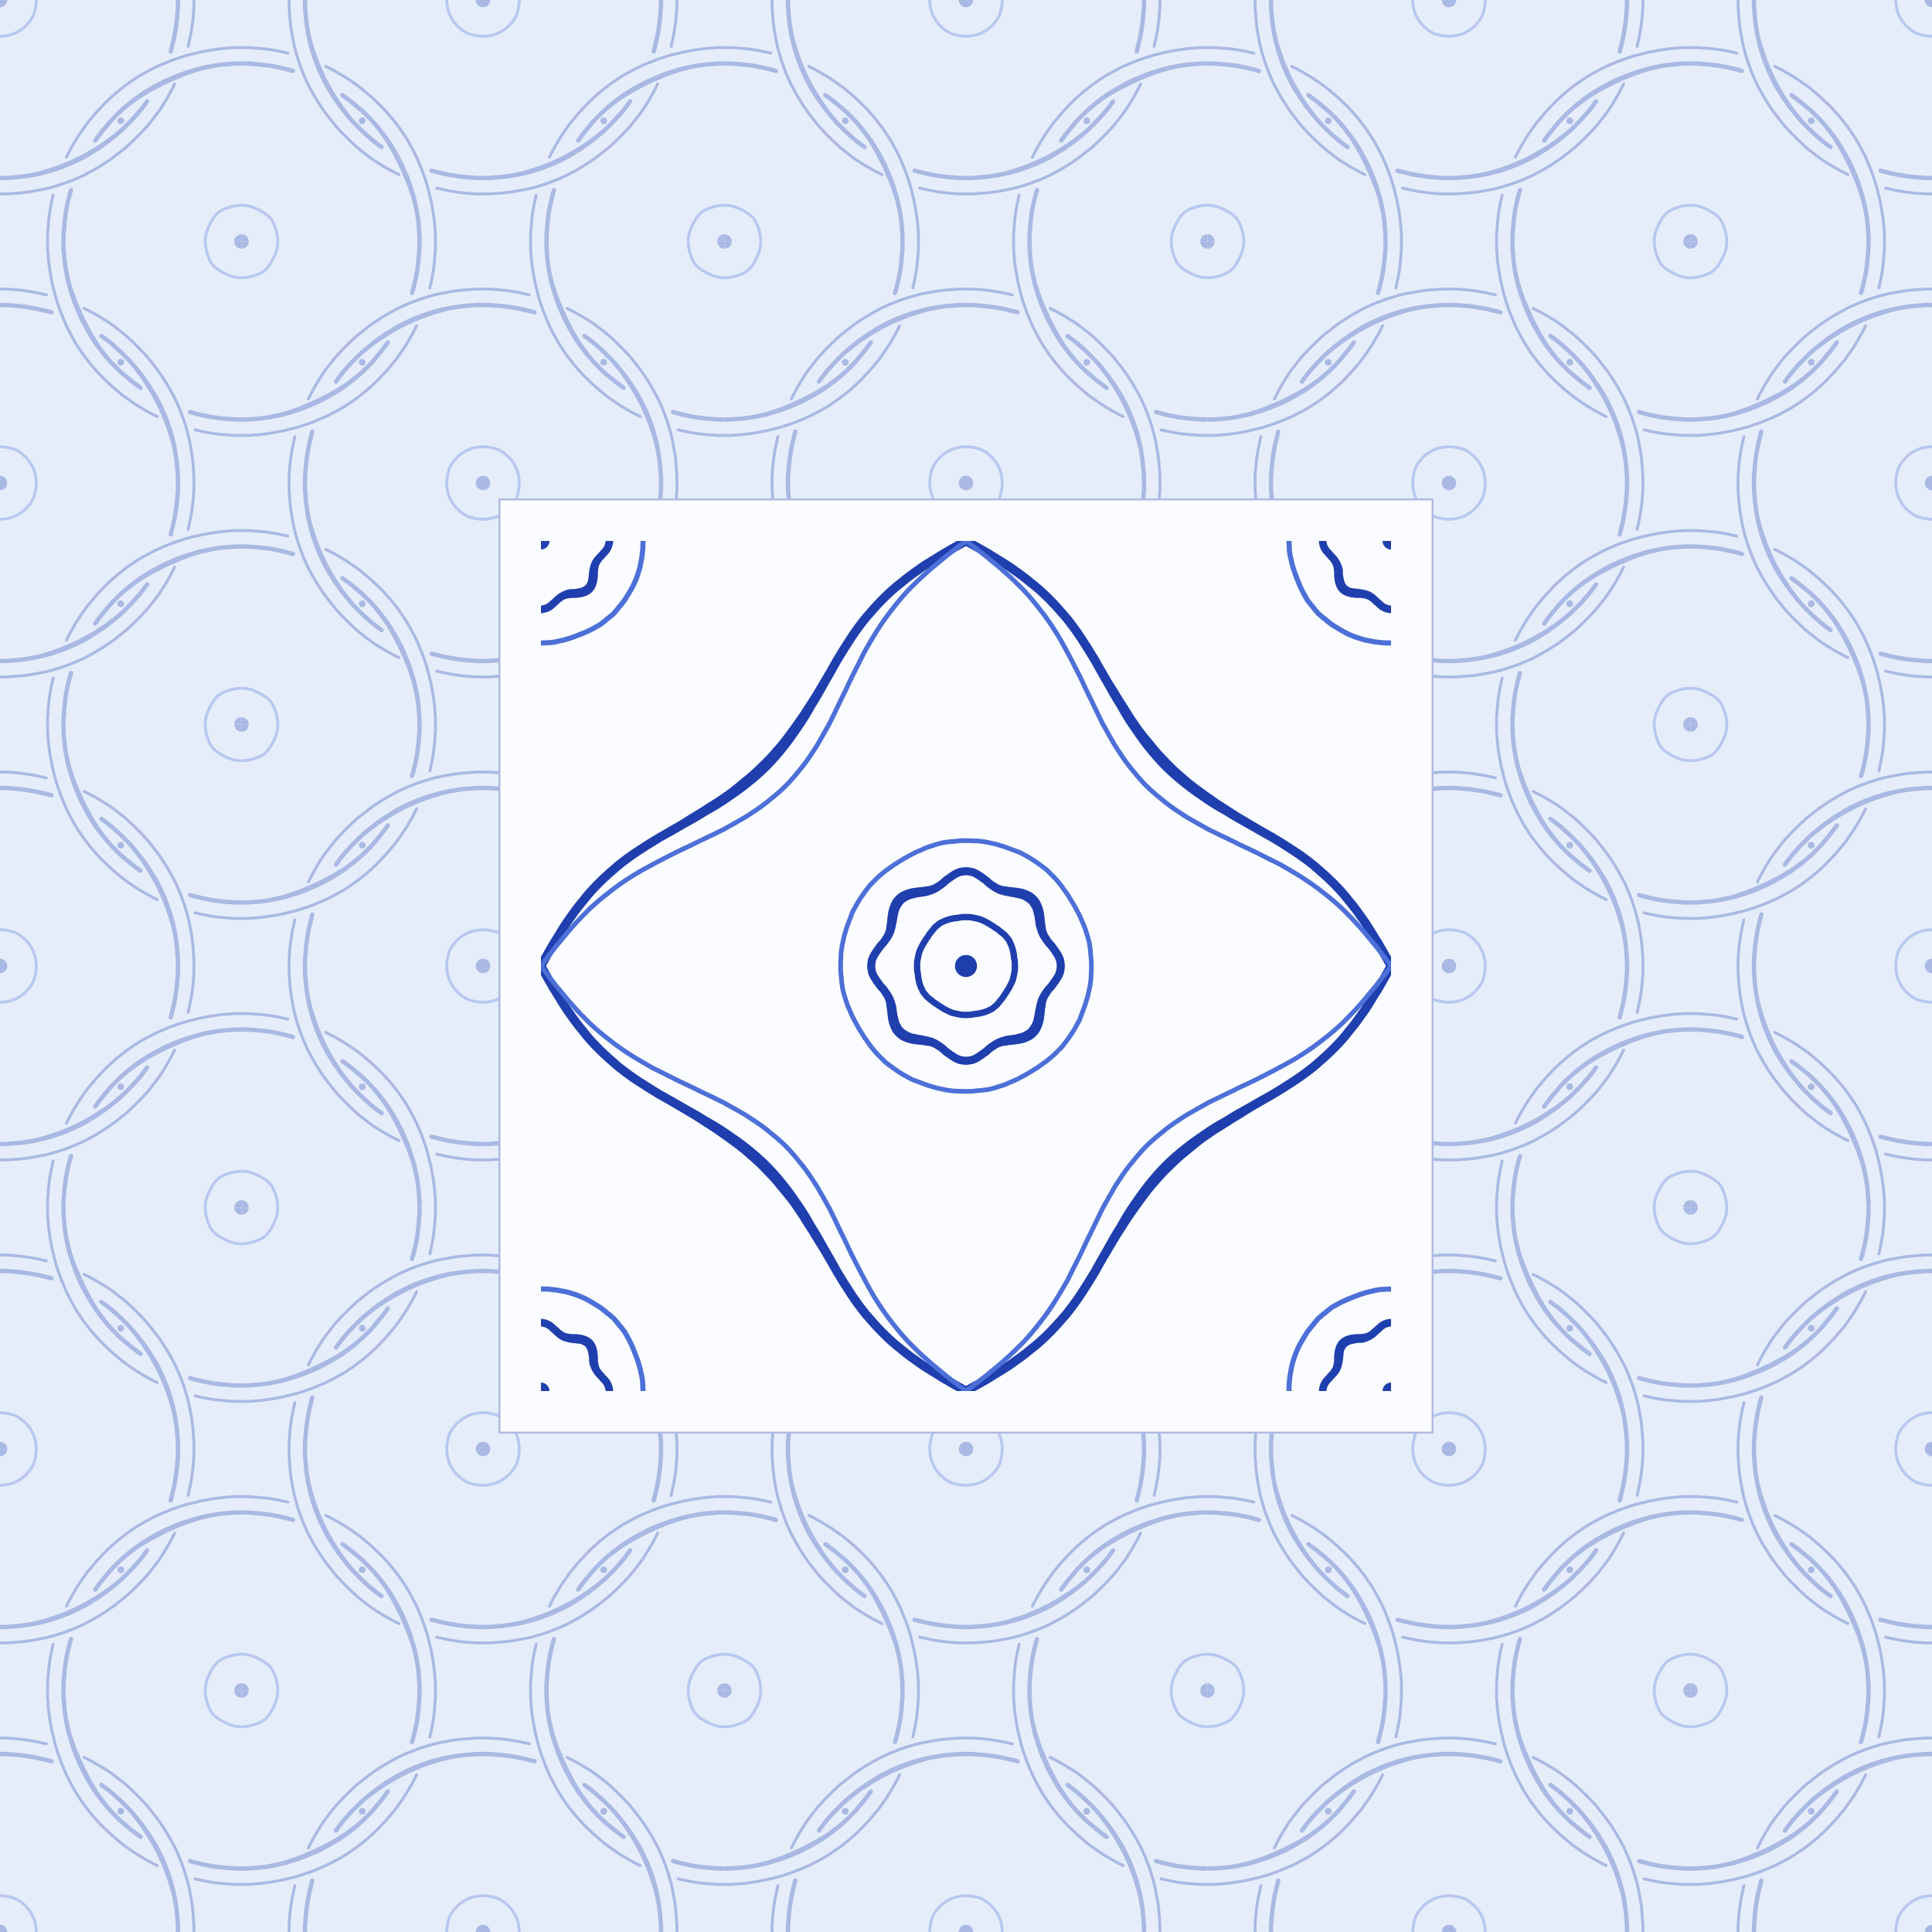
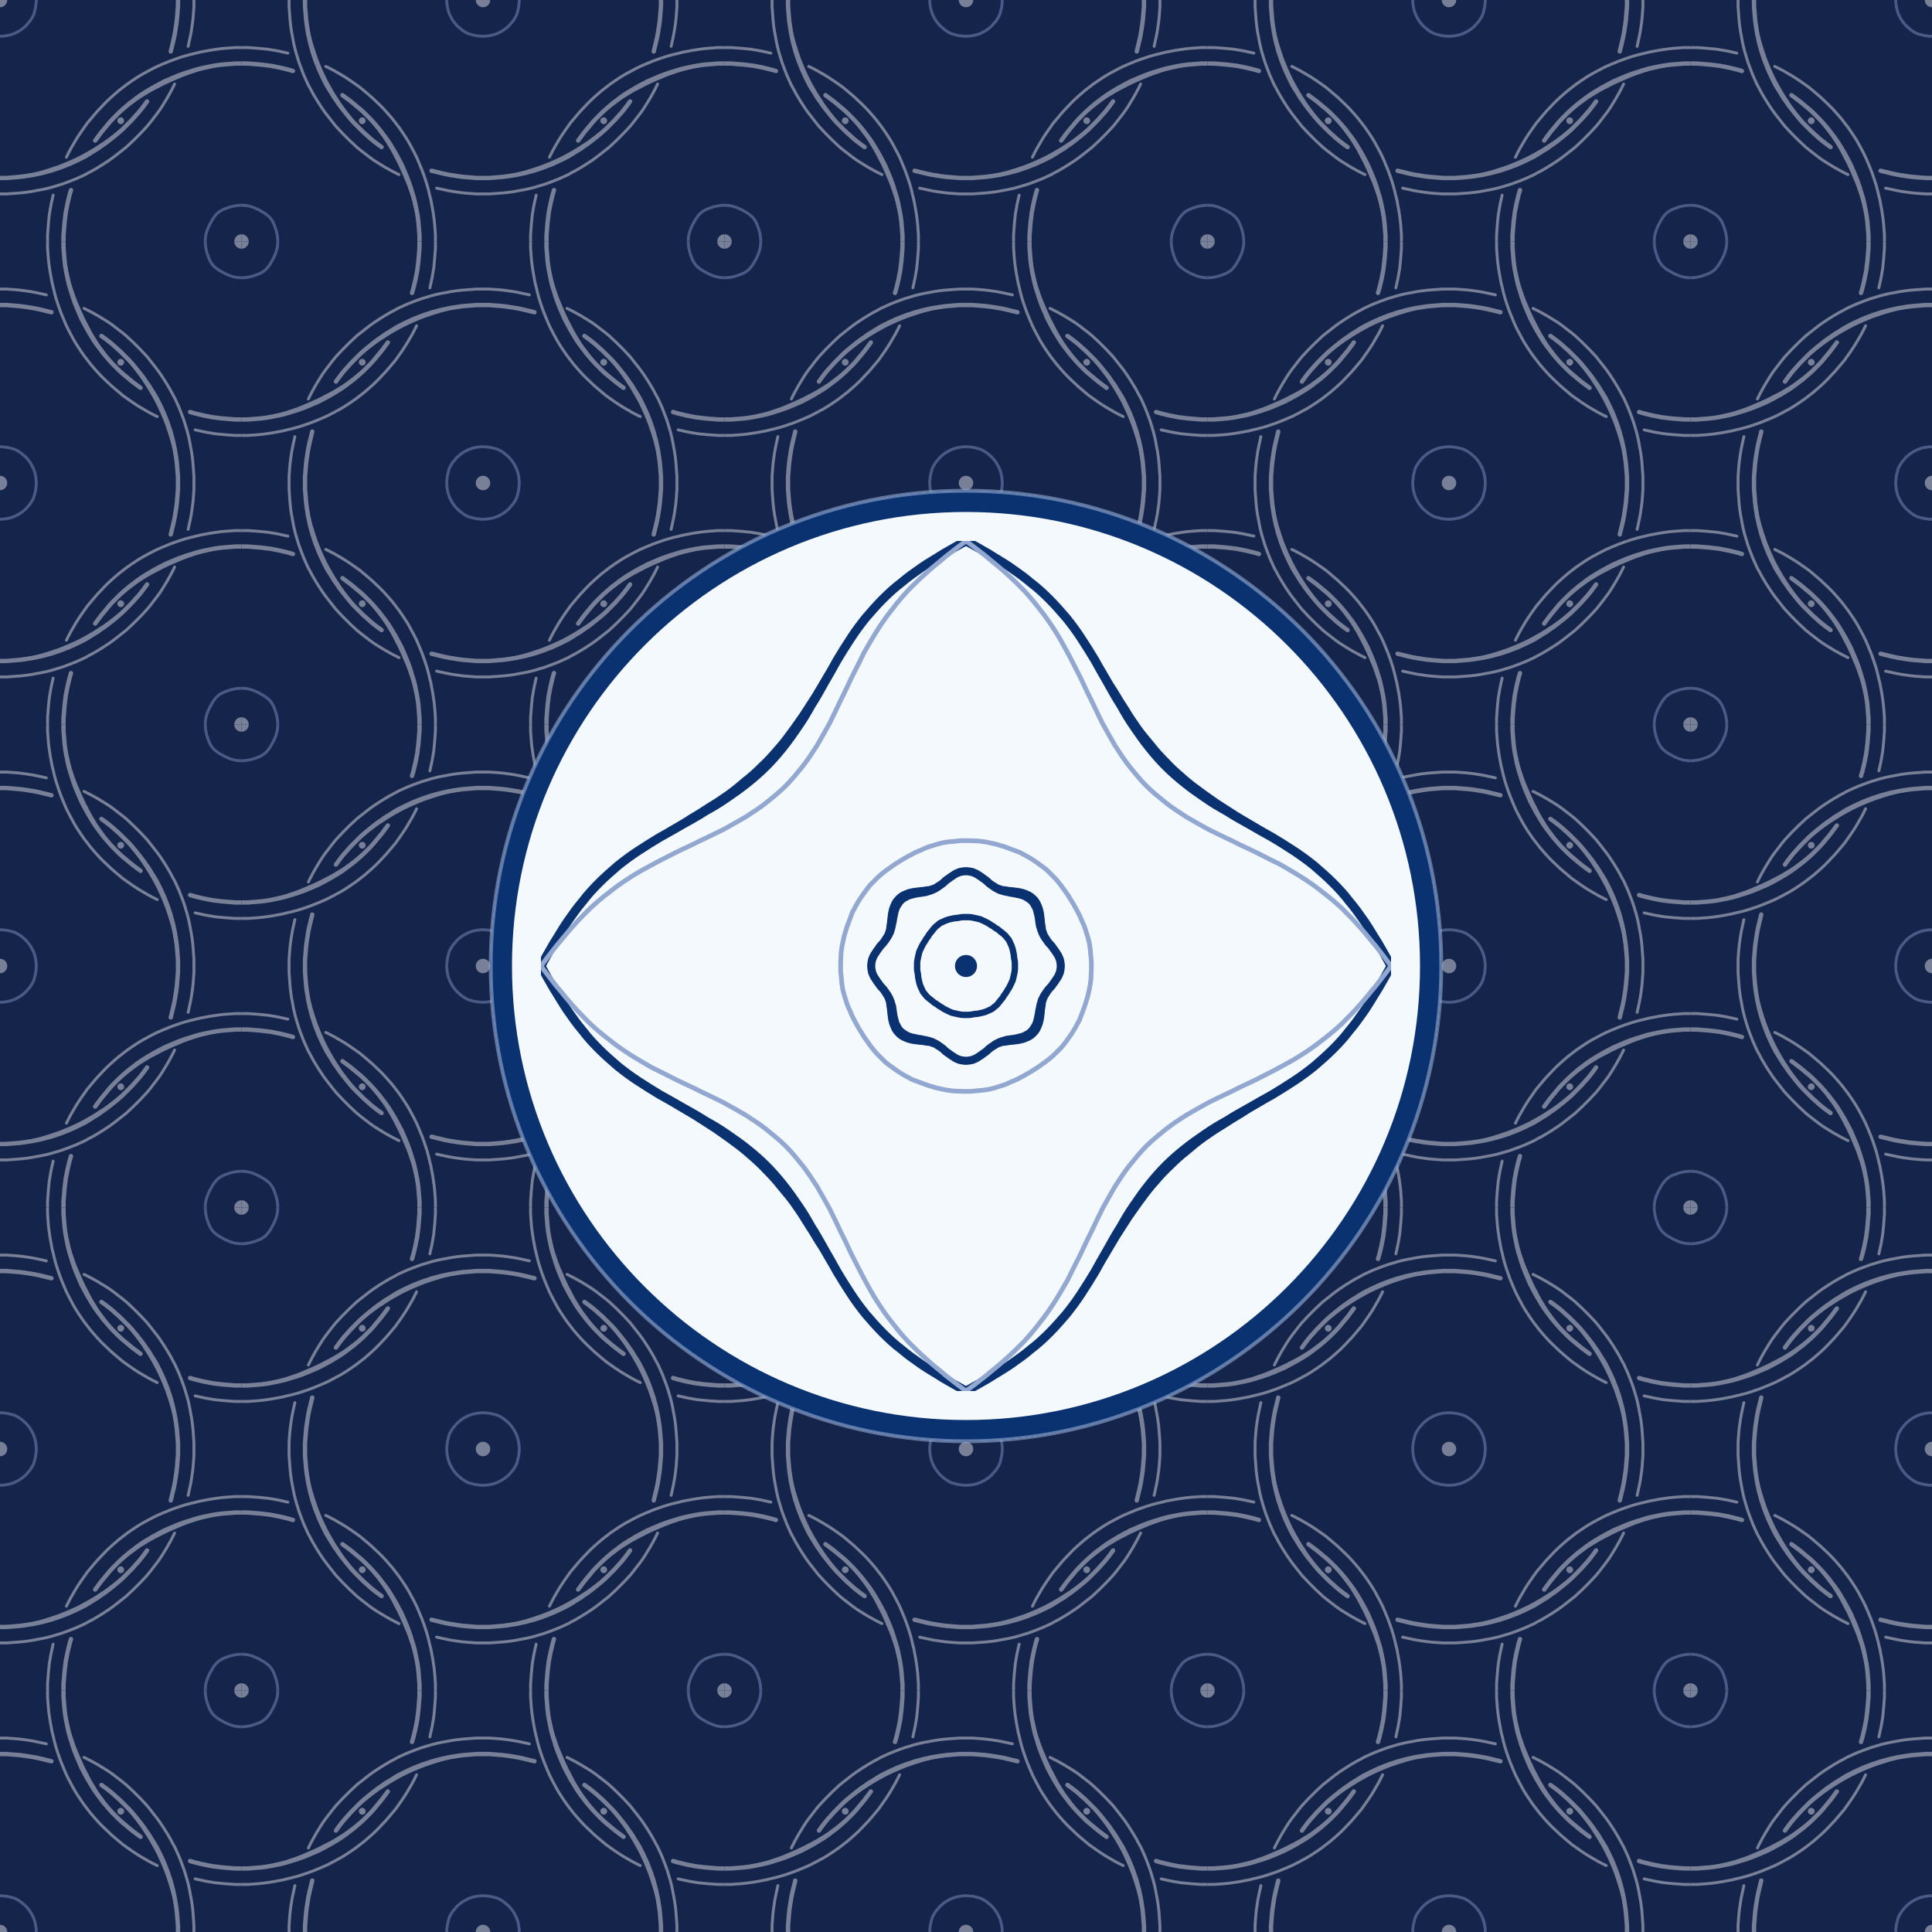
<svg xmlns="http://www.w3.org/2000/svg" viewBox="0 0 1000 1000" width="1000" height="1000">
  <defs>
    <symbol id="bg" viewBox="0 0 100 100">
      <g>
-         <g fill="none" stroke="#1F3FAE" stroke-linecap="round" stroke-linejoin="round">
+         <g fill="none" stroke="#FFFFFF" stroke-linecap="round" stroke-linejoin="round">
          <path d="M73.5 -5.1C73.6 -3.9 73.7 -2.6 73.7 -1.3C73.7 -0.1 73.7 1.2 73.7 2.5C73.6 3.8 73.5 5 73.4 6.3C73.3 7.6 73.2 8.8 73 10.1C72.8 11.4 72.6 12.6 72.4 13.9C72.2 15.1 71.9 16.4 71.6 17.6C71.3 18.9 71 20.1 70.7 21.3" stroke-width="1.8" />
          <path d="M60.9 42C60.1 43.1 59.4 44.1 58.6 45.1C57.8 46.1 57 47.1 56.1 48C55.3 49 54.4 49.9 53.5 50.8C52.6 51.7 51.7 52.6 50.8 53.5C49.8 54.4 48.9 55.2 47.9 56C46.9 56.8 45.9 57.6 44.9 58.4C43.9 59.2 42.9 59.9 41.8 60.6C40.8 61.4 39.7 62.1 38.6 62.7C37.6 63.4 36.5 64 35.4 64.7C34.2 65.3 33.1 65.9 32 66.4C30.8 67 29.6 67.5 28.5 68C27.3 68.5 26.1 68.9 24.9 69.4C23.7 69.8 22.5 70.2 21.3 70.6C20.1 70.9 18.8 71.3 17.6 71.6C16.4 71.9 15.1 72.1 13.9 72.4C12.6 72.6 11.4 72.8 10.1 73C8.8 73.2 7.6 73.3 6.3 73.4C5 73.5 3.8 73.6 2.5 73.7C1.2 73.7 -0.1 73.7 -1.3 73.7C-2.6 73.7 -3.9 73.6 -5.1 73.5" stroke-width="1.8" />
          <path d="M55.2 49.1C54.2 50.1 53.2 51.1 52.1 52.1C51 53.1 50 54 48.8 54.9C47.7 55.8 46.6 56.7 45.4 57.5C44.3 58.3 43.1 59.2 41.9 59.9C40.7 60.7 39.5 61.5 38.3 62.2C37.1 62.9 35.9 63.6 34.6 64.3C33.4 65 32.1 65.6 30.8 66.2C29.5 66.8 28.2 67.4 26.9 67.9C25.6 68.4 24.3 69 22.9 69.4C21.6 69.9 20.2 70.3 18.9 70.7C17.5 71.2 16.1 71.5 14.7 71.9C13.4 72.2 12 72.5 10.5 72.7C9.1 73 7.4 73.2 6.3 73.4C5.2 73.5 4.7 73.5 3.9 73.6" stroke-width="1.1" />
          <path d="M80.1 -5.6C80.2 -4.2 80.3 -2.8 80.3 -1.4C80.3 -0.1 80.3 1.3 80.3 2.7C80.2 4.1 80.1 5.5 80 6.9C79.9 8.3 79.7 9.6 79.5 11C79.3 12.4 79.1 13.7 78.8 15.1C78.5 16.5 78.2 17.8 77.9 19.2" stroke-width="1.2" />
          <path d="M72.3 34.8C71.7 36 71.1 37.3 70.4 38.5C69.7 39.7 69.1 40.9 68.3 42.1C67.6 43.3 66.9 44.4 66.1 45.6C65.3 46.7 64.5 47.8 63.6 48.9C62.8 50 61.9 51.1 61 52.2C60.1 53.2 59.1 54.2 58.2 55.2C57.2 56.2 56.2 57.2 55.2 58.2C54.2 59.1 53.2 60.1 52.2 61C51.1 61.9 50 62.7 48.9 63.6C47.8 64.5 46.7 65.3 45.6 66.1C44.5 66.9 43.3 67.6 42.1 68.4C41 69.1 39.8 69.8 38.6 70.5C37.3 71.2 36.1 71.8 34.9 72.5C33.6 73.1 32.4 73.6 31.1 74.2C29.8 74.7 28.5 75.2 27.2 75.7C25.9 76.2 24.6 76.6 23.2 77C21.9 77.4 20.6 77.8 19.2 78.1C17.9 78.4 16.5 78.7 15.1 78.9C13.8 79.2 12.4 79.4 11 79.6C9.6 79.8 8.3 79.9 6.9 80C5.5 80.1 4.1 80.2 2.7 80.3C1.3 80.3 -0.1 80.3 -1.4 80.3C-2.8 80.3 -4.2 80.2 -5.6 80.1" stroke-width="1.2" />
          <path d="M26.5 105.1C26.4 103.9 26.3 102.6 26.3 101.3C26.3 100.1 26.3 98.8 26.3 97.5C26.4 96.2 26.5 95 26.6 93.7C26.7 92.4 26.8 91.2 27 89.9C27.1 88.6 27.3 87.4 27.6 86.1C27.8 84.9 28.1 83.6 28.4 82.4C28.7 81.1 29 79.9 29.4 78.7" stroke-width="1.8" />
          <path d="M39.4 58.2C40.2 57.2 40.9 56.1 41.7 55.1C42.5 54.1 43.3 53.1 44.1 52.2C44.9 51.2 45.7 50.2 46.6 49.3C47.5 48.4 48.4 47.5 49.3 46.6C50.2 45.7 51.2 44.9 52.1 44.1C53.1 43.2 54.1 42.4 55.1 41.7C56.1 40.9 57.2 40.1 58.2 39.4C59.3 38.7 60.3 38 61.4 37.4C62.5 36.7 63.6 36.1 64.7 35.5C65.8 34.9 67 34.3 68.1 33.7C69.3 33.2 70.4 32.7 71.6 32.2C72.8 31.7 73.9 31.2 75.1 30.8C76.3 30.4 77.5 29.9 78.8 29.6C80 29.2 81.2 28.8 82.4 28.5C83.7 28.2 84.9 27.9 86.1 27.7C87.4 27.4 88.6 27.2 89.9 27C91.2 26.8 92.4 26.7 93.7 26.6C95 26.5 96.2 26.4 97.5 26.3C98.8 26.3 100.1 26.3 101.3 26.3C102.6 26.3 103.9 26.4 105.1 26.5" stroke-width="1.8" />
          <path d="M45 51.1C46 50.1 47 49 48 48C49.1 47 50.1 46.1 51.2 45.2C52.3 44.3 53.5 43.4 54.6 42.6C55.7 41.7 56.9 40.9 58.1 40.1C59.3 39.4 60.5 38.6 61.7 37.9C63 37.2 64.2 36.5 65.5 35.9C66.7 35.2 68 34.6 69.3 34C70.6 33.4 71.9 32.8 73.2 32.3C74.5 31.7 75.8 31.2 77.1 30.7C78.5 30.2 79.8 29.8 81.2 29.3C82.5 28.9 83.9 28.5 85.3 28.2C86.7 27.8 88.1 27.5 89.5 27.3C90.9 27 92.6 26.8 93.7 26.6C94.8 26.5 95.3 26.5 96.1 26.4" stroke-width="1.1" />
          <path d="M19.9 105.6C19.8 104.2 19.7 102.8 19.7 101.4C19.7 100.1 19.7 98.7 19.7 97.3C19.8 95.9 19.9 94.5 20 93.1C20.1 91.7 20.3 90.4 20.4 89C20.6 87.6 20.9 86.2 21.1 84.9C21.4 83.5 21.7 82.2 22 80.8" stroke-width="1.2" />
          <path d="M27.5 65.1C28.1 63.9 28.7 62.6 29.4 61.4C30.1 60.2 30.8 59 31.5 57.8C32.2 56.6 33 55.5 33.8 54.3C34.6 53.2 35.4 52 36.2 50.9C37.1 49.8 38 48.8 38.9 47.7C39.8 46.6 40.7 45.6 41.7 44.6C42.6 43.6 43.6 42.6 44.6 41.6C45.6 40.7 46.6 39.7 47.7 38.8C48.7 37.9 49.8 37 50.9 36.2C52 35.3 53.1 34.5 54.3 33.7C55.4 32.9 56.6 32.2 57.8 31.4C59 30.7 60.2 30 61.4 29.4C62.6 28.7 63.9 28.1 65.1 27.5C66.4 26.9 67.7 26.4 68.9 25.9C70.2 25.3 71.5 24.9 72.8 24.4C74.2 23.9 75.5 23.5 76.8 23.1C78.1 22.7 79.5 22.4 80.8 22.1C82.2 21.7 83.5 21.4 84.9 21.2C86.3 20.9 87.6 20.7 89 20.5C90.4 20.3 91.7 20.1 93.1 20C94.5 19.9 95.9 19.8 97.3 19.7C98.7 19.7 100.1 19.7 101.4 19.7C102.8 19.7 104.2 19.8 105.6 19.9" stroke-width="1.2" />
-           <path d="M15 -1C15 -0.4 15 0.2 15 0.8C14.9 1.4 14.9 2 14.8 2.6C14.7 3.2 14.6 3.8 14.4 4.4C14.3 5 14.1 5.6 13.9 6.2C13.6 6.7 13.4 7.3 13 7.8C12.7 8.4 12.3 8.9 11.9 9.3C11.5 9.8 11.1 10.2 10.7 10.7C10.2 11.1 9.8 11.5 9.3 11.9C8.8 12.3 8.3 12.6 7.8 12.9C7.2 13.2 6.7 13.5 6.1 13.8C5.6 14 5 14.2 4.4 14.4C3.8 14.5 3.2 14.7 2.6 14.8C2 14.9 1.4 14.9 0.8 15C0.2 15 -0.4 15 -1 15" stroke-width="1.2" stroke="#4C6FD8" />
-           <path d="M85 101C85 100.4 85 99.8 85 99.2C85.1 98.6 85.1 98 85.2 97.4C85.4 96.8 85.5 96.2 85.7 95.6C85.9 95.1 86.1 94.5 86.4 93.9C86.6 93.4 86.9 92.8 87.2 92.3C87.5 91.8 87.8 91.2 88.1 90.7C88.4 90.2 88.8 89.7 89.2 89.2C89.6 88.7 90 88.3 90.5 87.9C91 87.5 91.6 87.2 92.1 86.9C92.7 86.6 93.3 86.4 93.8 86.2C94.4 86 95 85.8 95.6 85.6C96.2 85.5 96.8 85.3 97.4 85.2C98 85.1 98.6 85.1 99.2 85C99.8 85 100.4 85 101 85" stroke-width="1.2" stroke="#4C6FD8" />
+           <path d="M15 -1C15 -0.4 15 0.2 15 0.8C14.9 1.4 14.9 2 14.8 2.6C14.7 3.2 14.6 3.8 14.4 4.4C14.3 5 14.1 5.6 13.9 6.2C13.6 6.7 13.4 7.3 13 7.8C12.7 8.4 12.3 8.9 11.9 9.3C11.5 9.8 11.1 10.2 10.7 10.7C10.2 11.1 9.8 11.5 9.3 11.9C8.8 12.3 8.3 12.6 7.8 12.9C7.2 13.2 6.7 13.5 6.1 13.8C5.6 14 5 14.2 4.4 14.4C3.8 14.5 3.2 14.7 2.6 14.8C2 14.9 1.4 14.9 0.8 15C0.2 15 -0.4 15 -1 15" stroke-width="1.2" stroke="#92A8D1" />
+           <path d="M85 101C85 100.4 85 99.8 85 99.2C85.1 98.6 85.1 98 85.2 97.4C85.4 96.8 85.5 96.2 85.7 95.6C85.9 95.1 86.1 94.5 86.4 93.9C86.6 93.4 86.9 92.8 87.2 92.3C87.5 91.8 87.8 91.2 88.1 90.7C88.4 90.2 88.8 89.7 89.2 89.2C89.6 88.7 90 88.3 90.5 87.9C91 87.5 91.6 87.2 92.1 86.9C92.7 86.6 93.3 86.4 93.8 86.2C94.4 86 95 85.8 95.6 85.6C96.2 85.5 96.8 85.3 97.4 85.2C98 85.1 98.6 85.1 99.2 85C99.8 85 100.4 85 101 85" stroke-width="1.2" stroke="#92A8D1" />
        </g>
-         <g fill="#1F3FAE">
+         <g fill="#FFFFFF">
          <circle cx="0" cy="0" r="3" />
          <circle cx="100" cy="100" r="3" />
          <circle cx="50" cy="50" r="1.4" />
        </g>
      </g>
    </symbol>
    <symbol id="win" viewBox="0 0 100 100">
      <g>
-         <g fill="none" stroke="#1F3FAE" stroke-linecap="round" stroke-linejoin="round">
+         <g fill="none" stroke="#0B3270" stroke-linecap="round" stroke-linejoin="round">
          <path d="M0 100C1.8 99 3.6 98 5.3 97C7 95.9 8.8 94.9 10.4 93.8C12.1 92.6 13.7 91.5 15.2 90.2C16.8 89 18.2 87.7 19.6 86.3C21 84.9 22.3 83.4 23.6 81.9C24.8 80.4 26 78.8 27.1 77.1C28.2 75.4 29.3 73.7 30.3 72C31.3 70.2 32.3 68.4 33.3 66.7C34.3 64.9 35.3 63.1 36.4 61.4C37.4 59.6 38.4 57.9 39.6 56.2C40.7 54.6 41.8 53 43.1 51.4C44.3 49.9 45.6 48.4 47 47C48.4 45.6 49.9 44.3 51.4 43.1C53 41.8 54.6 40.7 56.2 39.6C57.9 38.4 59.6 37.4 61.4 36.4C63.1 35.3 64.9 34.3 66.7 33.3C68.4 32.3 70.2 31.3 72 30.3C73.7 29.3 75.4 28.2 77.1 27.1C78.8 26 80.4 24.8 81.9 23.6C83.4 22.3 84.9 21 86.3 19.6C87.7 18.2 89 16.8 90.2 15.2C91.5 13.7 92.6 12.1 93.8 10.4C94.9 8.8 95.9 7 97 5.3C98 3.6 99 1.8 100 0" stroke-width="2.1" />
          <path d="M27.1 77.1C28.1 75.6 29.1 74.2 30 72.7C31 71.2 31.9 69.7 32.9 68.1C33.8 66.6 34.7 65.1 35.6 63.6C36.6 62.1 37.5 60.6 38.5 59.1C39.5 57.7 40.5 56.2 41.5 54.9C42.5 53.5 43.6 52.1 44.7 50.9C45.8 49.6 47 48.3 48.2 47.2C49.4 46 50.7 44.8 52 43.8C53.3 42.7 54.6 41.6 56 40.6C57.4 39.6 58.9 38.6 60.4 37.7C61.9 36.7 63.4 35.8 64.9 34.9C66.4 33.9 67.9 33 69.5 32.1C71 31.1 72.7 30 74 29.2C75.2 28.4 76.1 27.8 77.1 27.1" stroke-width="1.4" />
-           <path d="M0 100C1.6 98.8 3.2 97.6 4.7 96.4C6.2 95.1 7.8 93.9 9.2 92.6C10.7 91.3 12.1 89.9 13.5 88.5C14.8 87.1 16.1 85.6 17.3 84C18.6 82.4 19.7 80.8 20.8 79.1C21.9 77.4 22.9 75.6 23.9 73.9C24.8 72.1 25.7 70.2 26.7 68.3C27.6 66.5 28.4 64.6 29.4 62.7C30.3 60.8 31.2 58.9 32.1 57.1C33.1 55.3 34.1 53.5 35.1 51.8C36.2 50.1 37.3 48.4 38.5 46.9C39.8 45.3 41 43.8 42.4 42.4C43.8 41 45.3 39.8 46.9 38.5C48.4 37.3 50.1 36.2 51.8 35.1C53.5 34.1 55.3 33.1 57.1 32.1C58.9 31.2 60.8 30.3 62.7 29.4C64.6 28.4 66.5 27.6 68.3 26.7C70.2 25.7 72.1 24.8 73.9 23.8C75.6 22.9 77.4 21.9 79.1 20.8C80.8 19.7 82.4 18.6 84 17.3C85.6 16.1 87.1 14.8 88.5 13.5C89.9 12.1 91.3 10.7 92.6 9.2C93.9 7.8 95.1 6.2 96.4 4.7C97.6 3.2 98.8 1.6 100 0" stroke-width="1.1" stroke="#4C6FD8" />
+           <path d="M0 100C1.6 98.8 3.2 97.6 4.7 96.4C6.2 95.1 7.8 93.9 9.2 92.6C10.7 91.3 12.1 89.9 13.5 88.5C14.8 87.1 16.1 85.6 17.3 84C18.6 82.4 19.7 80.8 20.8 79.1C21.9 77.4 22.9 75.6 23.9 73.9C24.8 72.1 25.7 70.2 26.7 68.3C27.6 66.5 28.4 64.6 29.4 62.7C30.3 60.8 31.2 58.9 32.1 57.1C33.1 55.3 34.1 53.5 35.1 51.8C36.2 50.1 37.3 48.4 38.5 46.9C39.8 45.3 41 43.8 42.4 42.4C43.8 41 45.3 39.8 46.9 38.5C48.4 37.3 50.1 36.2 51.8 35.1C53.5 34.1 55.3 33.1 57.1 32.1C58.9 31.2 60.8 30.3 62.7 29.4C64.6 28.4 66.5 27.6 68.3 26.7C70.2 25.7 72.1 24.8 73.9 23.8C75.6 22.9 77.4 21.9 79.1 20.8C80.8 19.7 82.4 18.6 84 17.3C85.6 16.1 87.1 14.8 88.5 13.5C89.9 12.1 91.3 10.7 92.6 9.2C93.9 7.8 95.1 6.2 96.4 4.7C97.6 3.2 98.8 1.6 100 0" stroke-width="1.1" stroke="#92A8D1" />
          <path d="M11.5 -0.8C11.5 -0.3 11.5 0.1 11.5 0.6C11.5 1.1 11.4 1.5 11.3 2C11.2 2.5 11.1 2.9 11 3.3C10.8 3.8 10.6 4.2 10.4 4.6C10.2 5 10 5.4 9.7 5.8C9.5 6.2 9.2 6.6 8.9 7C8.7 7.4 8.4 7.8 8.1 8.1C7.8 8.5 7.5 8.9 7.2 9.2C6.8 9.5 6.5 9.8 6.1 10.1C5.7 10.3 5.2 10.5 4.8 10.7C4.3 10.9 3.9 11 3.4 11.1C2.9 11.2 2.5 11.3 2 11.3C1.5 11.4 1.1 11.5 0.6 11.5C0.1 11.5 -0.3 11.5 -0.8 11.5" stroke-width="1.5" />
          <path d="M22 -1.5C22.1 -1 22.3 -0.5 22.3 0C22.3 0.5 22.2 1 22.1 1.5C21.9 2 21.7 2.5 21.4 2.9C21.1 3.4 20.8 3.8 20.5 4.2C20.2 4.7 19.8 5.1 19.5 5.4C19.2 5.8 18.9 6.2 18.7 6.6C18.4 7 18.2 7.4 18.1 7.8C17.9 8.3 17.8 8.7 17.8 9.2C17.7 9.7 17.6 10.2 17.6 10.7C17.5 11.2 17.5 11.7 17.4 12.3C17.3 12.8 17.2 13.3 17 13.8C16.8 14.3 16.6 14.8 16.3 15.2C16 15.6 15.6 16 15.2 16.3C14.8 16.6 14.3 16.8 13.8 17C13.3 17.2 12.8 17.3 12.3 17.4C11.7 17.5 11.2 17.5 10.7 17.6C10.2 17.6 9.7 17.7 9.2 17.8C8.7 17.8 8.3 17.9 7.8 18.1C7.4 18.2 7 18.4 6.6 18.7C6.2 18.9 5.8 19.2 5.4 19.5C5.1 19.8 4.7 20.2 4.2 20.5C3.8 20.8 3.4 21.1 2.9 21.4C2.5 21.7 2 21.9 1.5 22.1C1 22.2 0.5 22.3 0 22.3C-0.5 22.3 -1 22.1 -1.5 22" stroke-width="1.9" />
          <path d="M21.4 2.9C21 3.5 20.5 4.1 20 4.6C19.6 5.2 19 5.6 18.6 6.2C18.2 6.7 17.9 7.3 17.6 7.9C17.4 8.5 17.2 9.2 17.1 9.9C16.9 10.5 16.9 11.3 16.7 11.9C16.6 12.6 16.4 13.3 16.1 13.9C15.8 14.4 15.5 14.9 15.1 15.3C14.7 15.7 14.1 16 13.5 16.3C13 16.5 12.3 16.6 11.6 16.8C10.9 16.9 10.1 17 9.5 17.1C8.8 17.3 8.1 17.5 7.5 17.8C6.9 18.1 6.4 18.4 5.9 18.9C5.4 19.3 4.8 19.9 4.3 20.3C3.8 20.7 3.4 21 2.9 21.4" stroke-width="1.33" />
-           <path d="M29.4 -2.1C29.5 -1.2 29.5 -0.4 29.5 0.5C29.5 1.3 29.4 2.1 29.4 3C29.3 3.8 29.2 4.7 29 5.5C28.8 6.3 28.7 7.1 28.4 7.9C28.2 8.7 27.9 9.5 27.6 10.3C27.3 11.1 27 11.9 26.7 12.7C26.3 13.4 25.9 14.2 25.5 14.9C25.1 15.6 24.6 16.3 24.1 17C23.6 17.7 23.1 18.4 22.6 19C22 19.6 21.4 20.2 20.8 20.8C20.2 21.4 19.5 21.9 18.9 22.4C18.2 22.9 17.5 23.4 16.8 23.9C16.1 24.3 15.4 24.8 14.7 25.2C14 25.6 13.3 26 12.5 26.4C11.8 26.8 11 27.1 10.3 27.4C9.5 27.8 8.7 28.1 7.9 28.3C7.1 28.6 6.3 28.8 5.5 29C4.7 29.1 3.8 29.3 3 29.3C2.1 29.4 1.3 29.5 0.5 29.5C-0.4 29.5 -1.2 29.5 -2.1 29.4" stroke-width="1.1" stroke="#4C6FD8" />
+           <path d="M29.4 -2.1C29.5 -1.2 29.5 -0.4 29.5 0.5C29.5 1.3 29.4 2.1 29.4 3C29.3 3.8 29.2 4.7 29 5.5C28.8 6.3 28.7 7.1 28.4 7.9C28.2 8.7 27.9 9.5 27.6 10.3C27.3 11.1 27 11.9 26.7 12.7C26.3 13.4 25.9 14.2 25.5 14.9C25.1 15.6 24.6 16.3 24.1 17C23.6 17.7 23.1 18.4 22.6 19C22 19.6 21.4 20.2 20.8 20.8C20.2 21.4 19.5 21.9 18.9 22.4C18.2 22.9 17.5 23.4 16.8 23.9C16.1 24.3 15.4 24.8 14.7 25.2C14 25.6 13.3 26 12.5 26.4C11.8 26.8 11 27.1 10.3 27.4C9.5 27.8 8.7 28.1 7.9 28.3C7.1 28.6 6.3 28.8 5.5 29C4.7 29.1 3.8 29.3 3 29.3C2.1 29.4 1.3 29.5 0.5 29.5C-0.4 29.5 -1.2 29.5 -2.1 29.4" stroke-width="1.1" stroke="#92A8D1" />
          <path d="M84.1 101.1C84 100.7 83.9 100.4 83.9 100C83.9 99.7 84 99.3 84.1 98.9C84.2 98.6 84.4 98.2 84.6 97.9C84.8 97.6 85.1 97.3 85.4 97C85.6 96.7 85.9 96.4 86.2 96.1C86.4 95.9 86.6 95.6 86.8 95.3C87 95 87.1 94.8 87.2 94.5C87.3 94.2 87.4 93.8 87.4 93.5C87.5 93.2 87.5 92.8 87.5 92.4C87.5 92 87.5 91.6 87.6 91.2C87.6 90.8 87.7 90.4 87.8 90.1C87.9 89.7 88.1 89.3 88.3 89C88.5 88.7 88.7 88.5 89 88.3C89.3 88.1 89.7 87.9 90.1 87.8C90.4 87.7 90.8 87.6 91.2 87.6C91.6 87.5 92 87.5 92.4 87.5C92.8 87.5 93.2 87.5 93.5 87.4C93.8 87.4 94.2 87.3 94.5 87.2C94.8 87.1 95 87 95.3 86.8C95.6 86.6 95.9 86.4 96.1 86.2C96.4 85.9 96.7 85.6 97 85.4C97.3 85.1 97.6 84.8 97.9 84.6C98.2 84.4 98.6 84.2 98.9 84.1C99.3 84 99.7 83.9 100 83.9C100.4 83.9 100.7 84 101.1 84.1" stroke-width="1.8" />
          <path d="M84.6 97.9C85 97.5 85.4 97.1 85.7 96.7C86.1 96.4 86.5 96.1 86.9 95.7C87.2 95.3 87.5 94.9 87.6 94.5C87.8 94 87.9 93.5 88 93C88.1 92.5 88.1 91.9 88.2 91.4C88.2 90.9 88.3 90.4 88.5 90C88.7 89.6 88.9 89.3 89.2 89C89.5 88.8 89.8 88.6 90.3 88.4C90.7 88.3 91.2 88.2 91.7 88.1C92.2 88 92.8 88.1 93.3 88C93.8 87.9 94.3 87.7 94.7 87.5C95.1 87.3 95.5 87 95.9 86.7C96.2 86.3 96.6 85.9 96.9 85.5C97.3 85.2 97.6 84.9 97.9 84.6" stroke-width="1.26" />
-           <path d="M76.1 101.7C76 101 76 100.3 76 99.6C76 98.9 76 98.3 76.1 97.6C76.2 96.9 76.2 96.2 76.4 95.5C76.5 94.9 76.6 94.2 76.8 93.5C77 92.9 77.2 92.2 77.4 91.6C77.7 90.9 77.9 90.3 78.2 89.7C78.5 89.1 78.9 88.4 79.2 87.9C79.6 87.3 79.9 86.7 80.3 86.1C80.7 85.6 81.1 85 81.6 84.5C82 83.9 82.5 83.4 82.9 82.9C83.4 82.5 83.9 82 84.5 81.6C85 81.1 85.6 80.7 86.1 80.3C86.7 80 87.3 79.6 87.9 79.3C88.5 79 89.1 78.7 89.8 78.4C90.4 78.2 91 77.9 91.6 77.7C92.3 77.4 92.9 77.2 93.6 77C94.2 76.8 94.9 76.6 95.6 76.5C96.2 76.3 96.9 76.2 97.6 76.1C98.3 76.1 98.9 76 99.6 76C100.3 76 101 76 101.7 76.1" stroke-width="1.2" stroke="#4C6FD8" />
+           <path d="M76.1 101.7C76 101 76 100.3 76 99.6C76 98.9 76 98.3 76.1 97.6C76.2 96.9 76.2 96.2 76.4 95.5C76.5 94.9 76.6 94.2 76.8 93.5C77 92.9 77.2 92.2 77.4 91.6C77.7 90.9 77.9 90.3 78.2 89.7C78.5 89.1 78.9 88.4 79.2 87.9C79.6 87.3 79.9 86.7 80.3 86.1C80.7 85.6 81.1 85 81.6 84.5C82 83.9 82.5 83.4 82.9 82.9C83.4 82.5 83.9 82 84.5 81.6C85 81.1 85.6 80.7 86.1 80.3C86.7 80 87.3 79.6 87.9 79.3C88.5 79 89.1 78.7 89.8 78.4C90.4 78.2 91 77.9 91.6 77.7C92.3 77.4 92.9 77.2 93.6 77C94.2 76.8 94.9 76.6 95.6 76.5C96.2 76.3 96.9 76.2 97.6 76.1C98.3 76.1 98.9 76 99.6 76C100.3 76 101 76 101.7 76.1" stroke-width="1.2" stroke="#92A8D1" />
        </g>
-         <g fill="#1F3FAE">
+         <g fill="#0B3270">
          <circle cx="100" cy="100" r="2" />
          <circle cx="0" cy="0" r="2.6" />
        </g>
      </g>
    </symbol>
    <pattern id="p" width="250" height="250" patternUnits="userSpaceOnUse" x="0" y="0">
      <use href="#bg" x="0" y="0" width="125" height="125" />
      <use href="#bg" x="125" y="0" width="125" height="125" transform="rotate(90 187.5 62.5)" />
      <use href="#bg" x="0" y="125" width="125" height="125" transform="rotate(270 62.5 187.5)" />
      <use href="#bg" x="125" y="125" width="125" height="125" transform="rotate(180 187.5 187.5)" />
    </pattern>
  </defs>
-   <rect width="1000" height="1000" fill="#E6EDFA" />
-   <rect width="1000" height="1000" fill="url(#p)" opacity=".3" />
-   <rect x="258" y="258" width="484" height="484" fill="#FBFCFF" />
-   <use href="#win" x="280" y="280" width="220" height="220" transform="rotate(180 390 390)" />
-   <use href="#win" x="500" y="280" width="220" height="220" transform="rotate(270 610 390)" />
-   <use href="#win" x="280" y="500" width="220" height="220" transform="rotate(90 390 610)" />
-   <use href="#win" x="500" y="500" width="220" height="220" />
-   <rect x="258.5" y="258.5" width="483" height="483" fill="none" stroke="#1F3FAE" stroke-opacity=".35" />
+   <rect width="1000" height="1000" fill="#15244B" />
+   <rect width="1000" height="1000" fill="url(#p)" opacity=".42" />
+   <clipPath id="c">
+     <path d="M254 500A246 246 0 1 1 746 500A246 246 0 1 1 254 500Z" />
+   </clipPath>
+   <path d="M254 500A246 246 0 1 1 746 500A246 246 0 1 1 254 500Z" fill="#F3F9FD" />
+   <g clip-path="url(#c)">
+     <use href="#win" x="280" y="280" width="220" height="220" transform="rotate(180 390 390)" />
+     <use href="#win" x="500" y="280" width="220" height="220" transform="rotate(270 610 390)" />
+     <use href="#win" x="280" y="500" width="220" height="220" transform="rotate(90 390 610)" />
+     <use href="#win" x="500" y="500" width="220" height="220" />
+   </g>
+   <path d="M254 500A246 246 0 1 1 746 500A246 246 0 1 1 254 500Z" fill="none" stroke="#0B3270" stroke-width="22" clip-path="url(#c)" />
+   <path d="M254 500A246 246 0 1 1 746 500A246 246 0 1 1 254 500Z" fill="none" stroke="#92A8D1" stroke-opacity=".6" stroke-width="2" transform="translate(0 0)" />
</svg>
